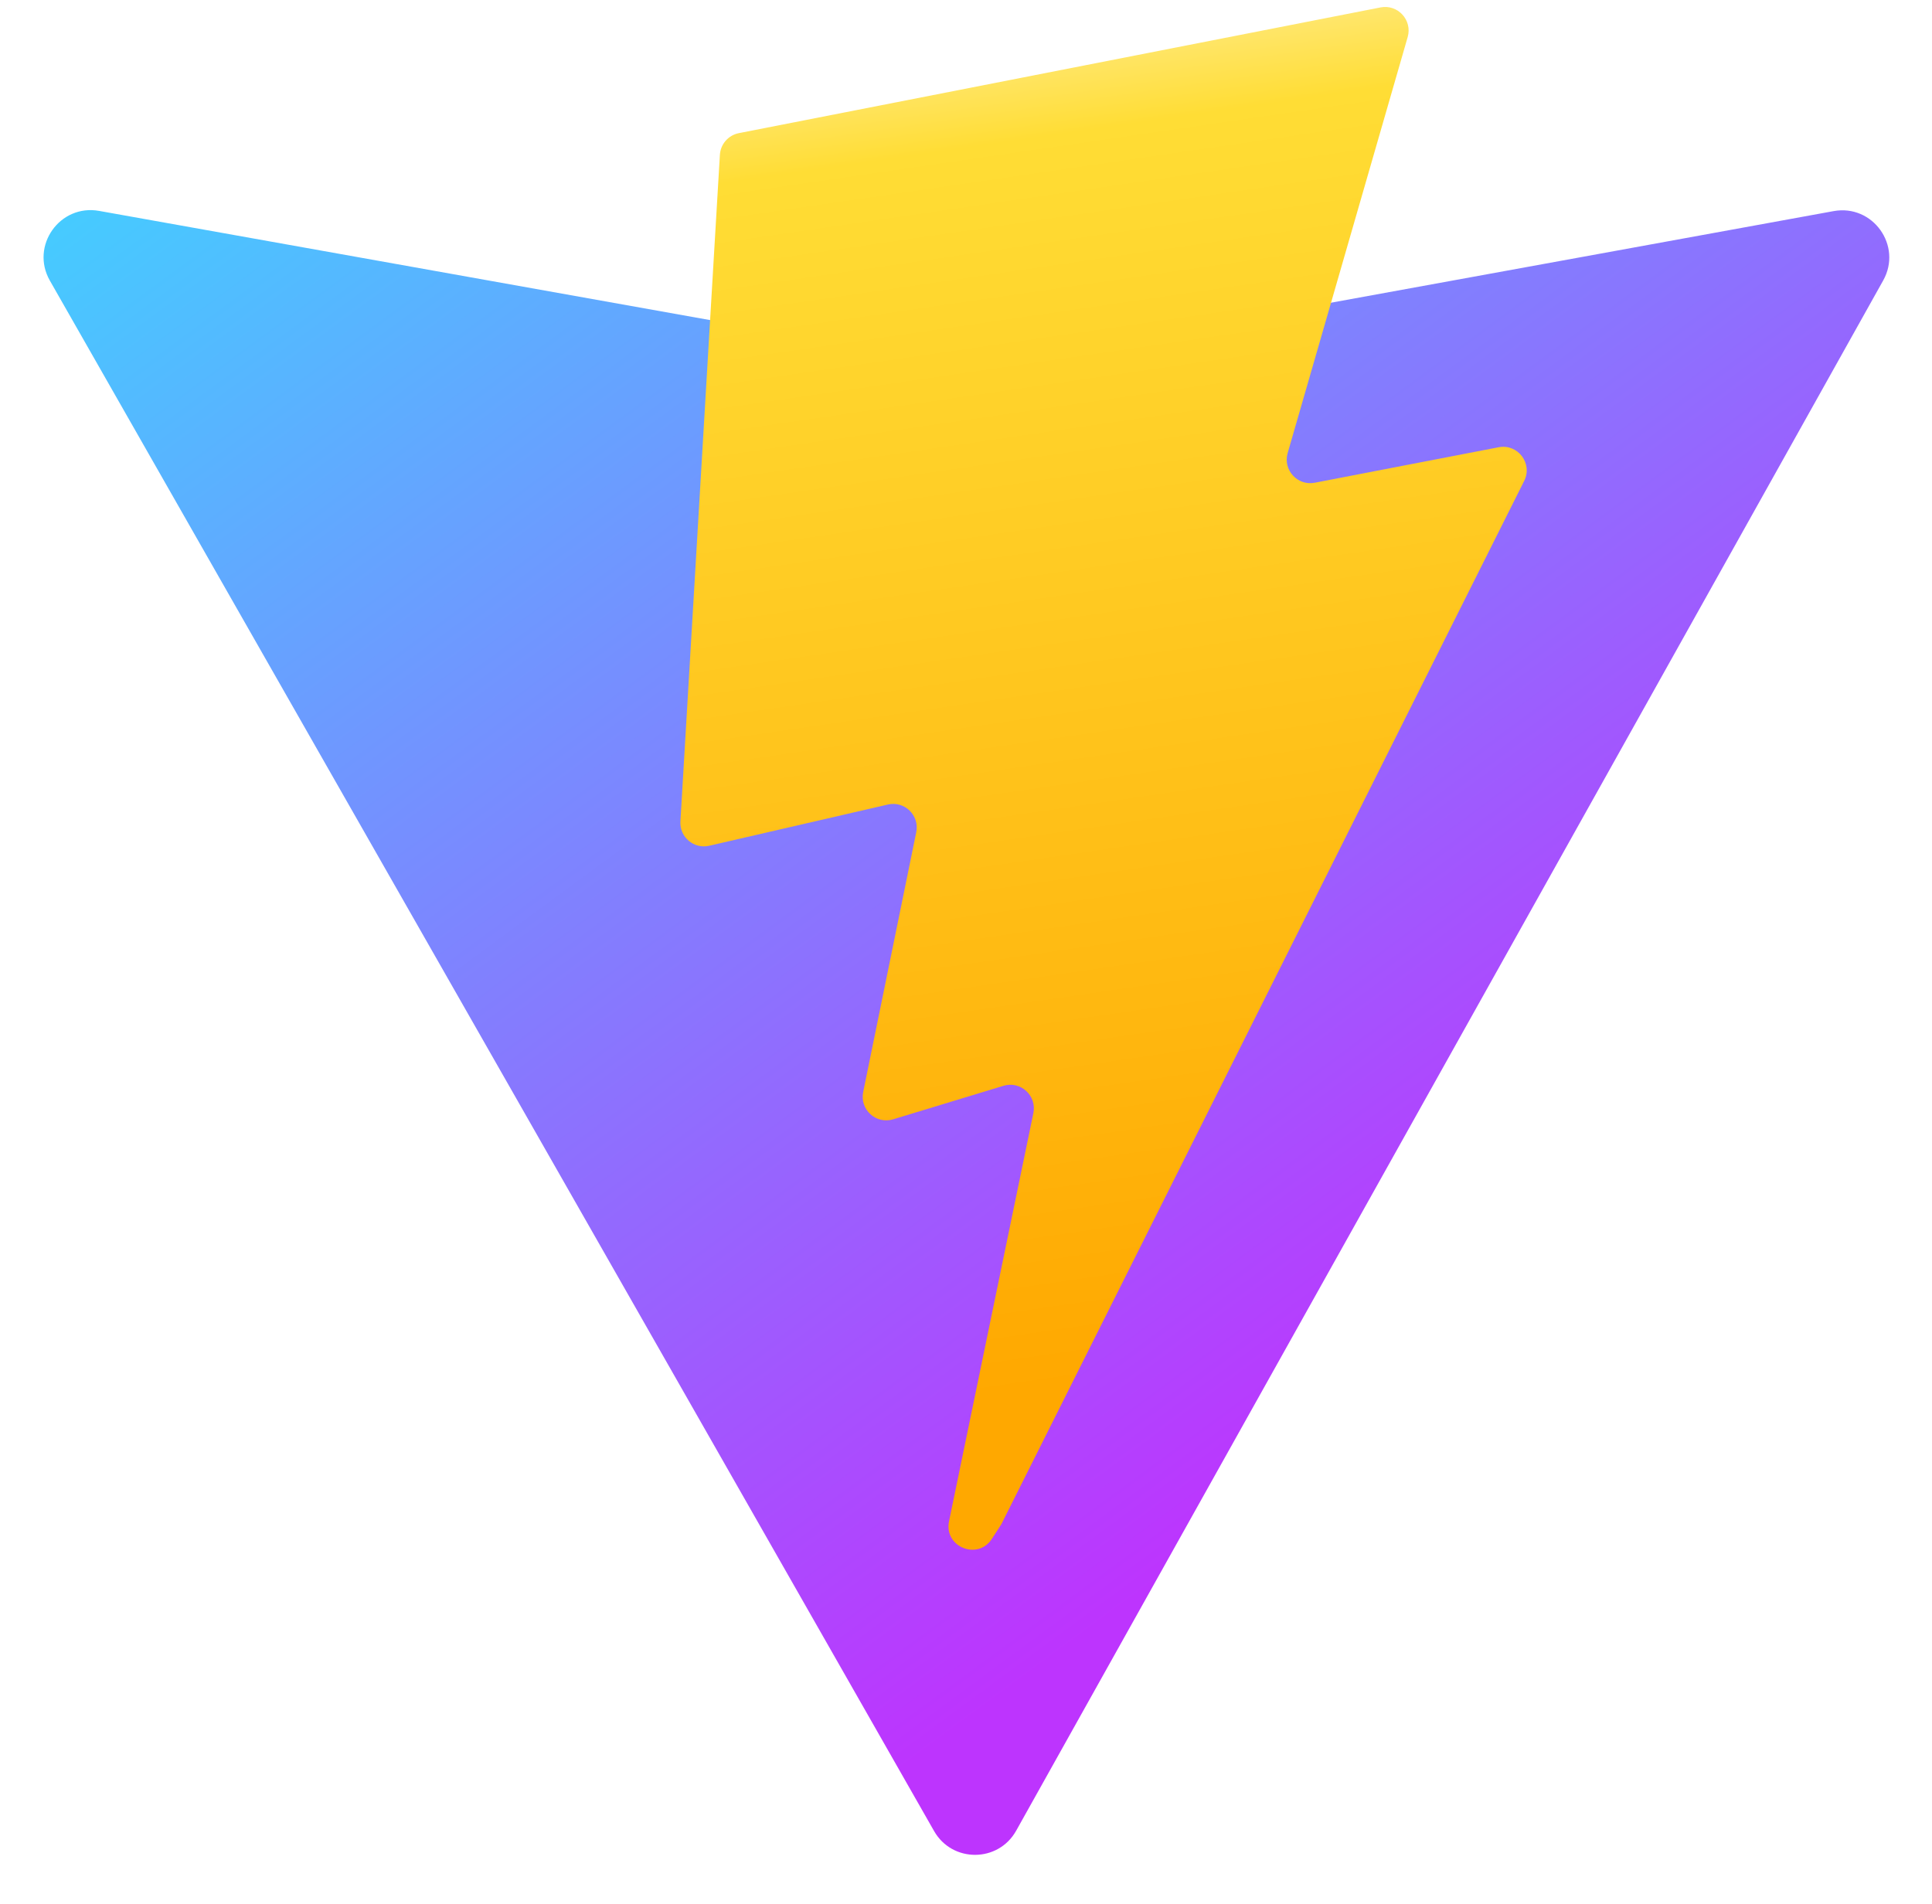
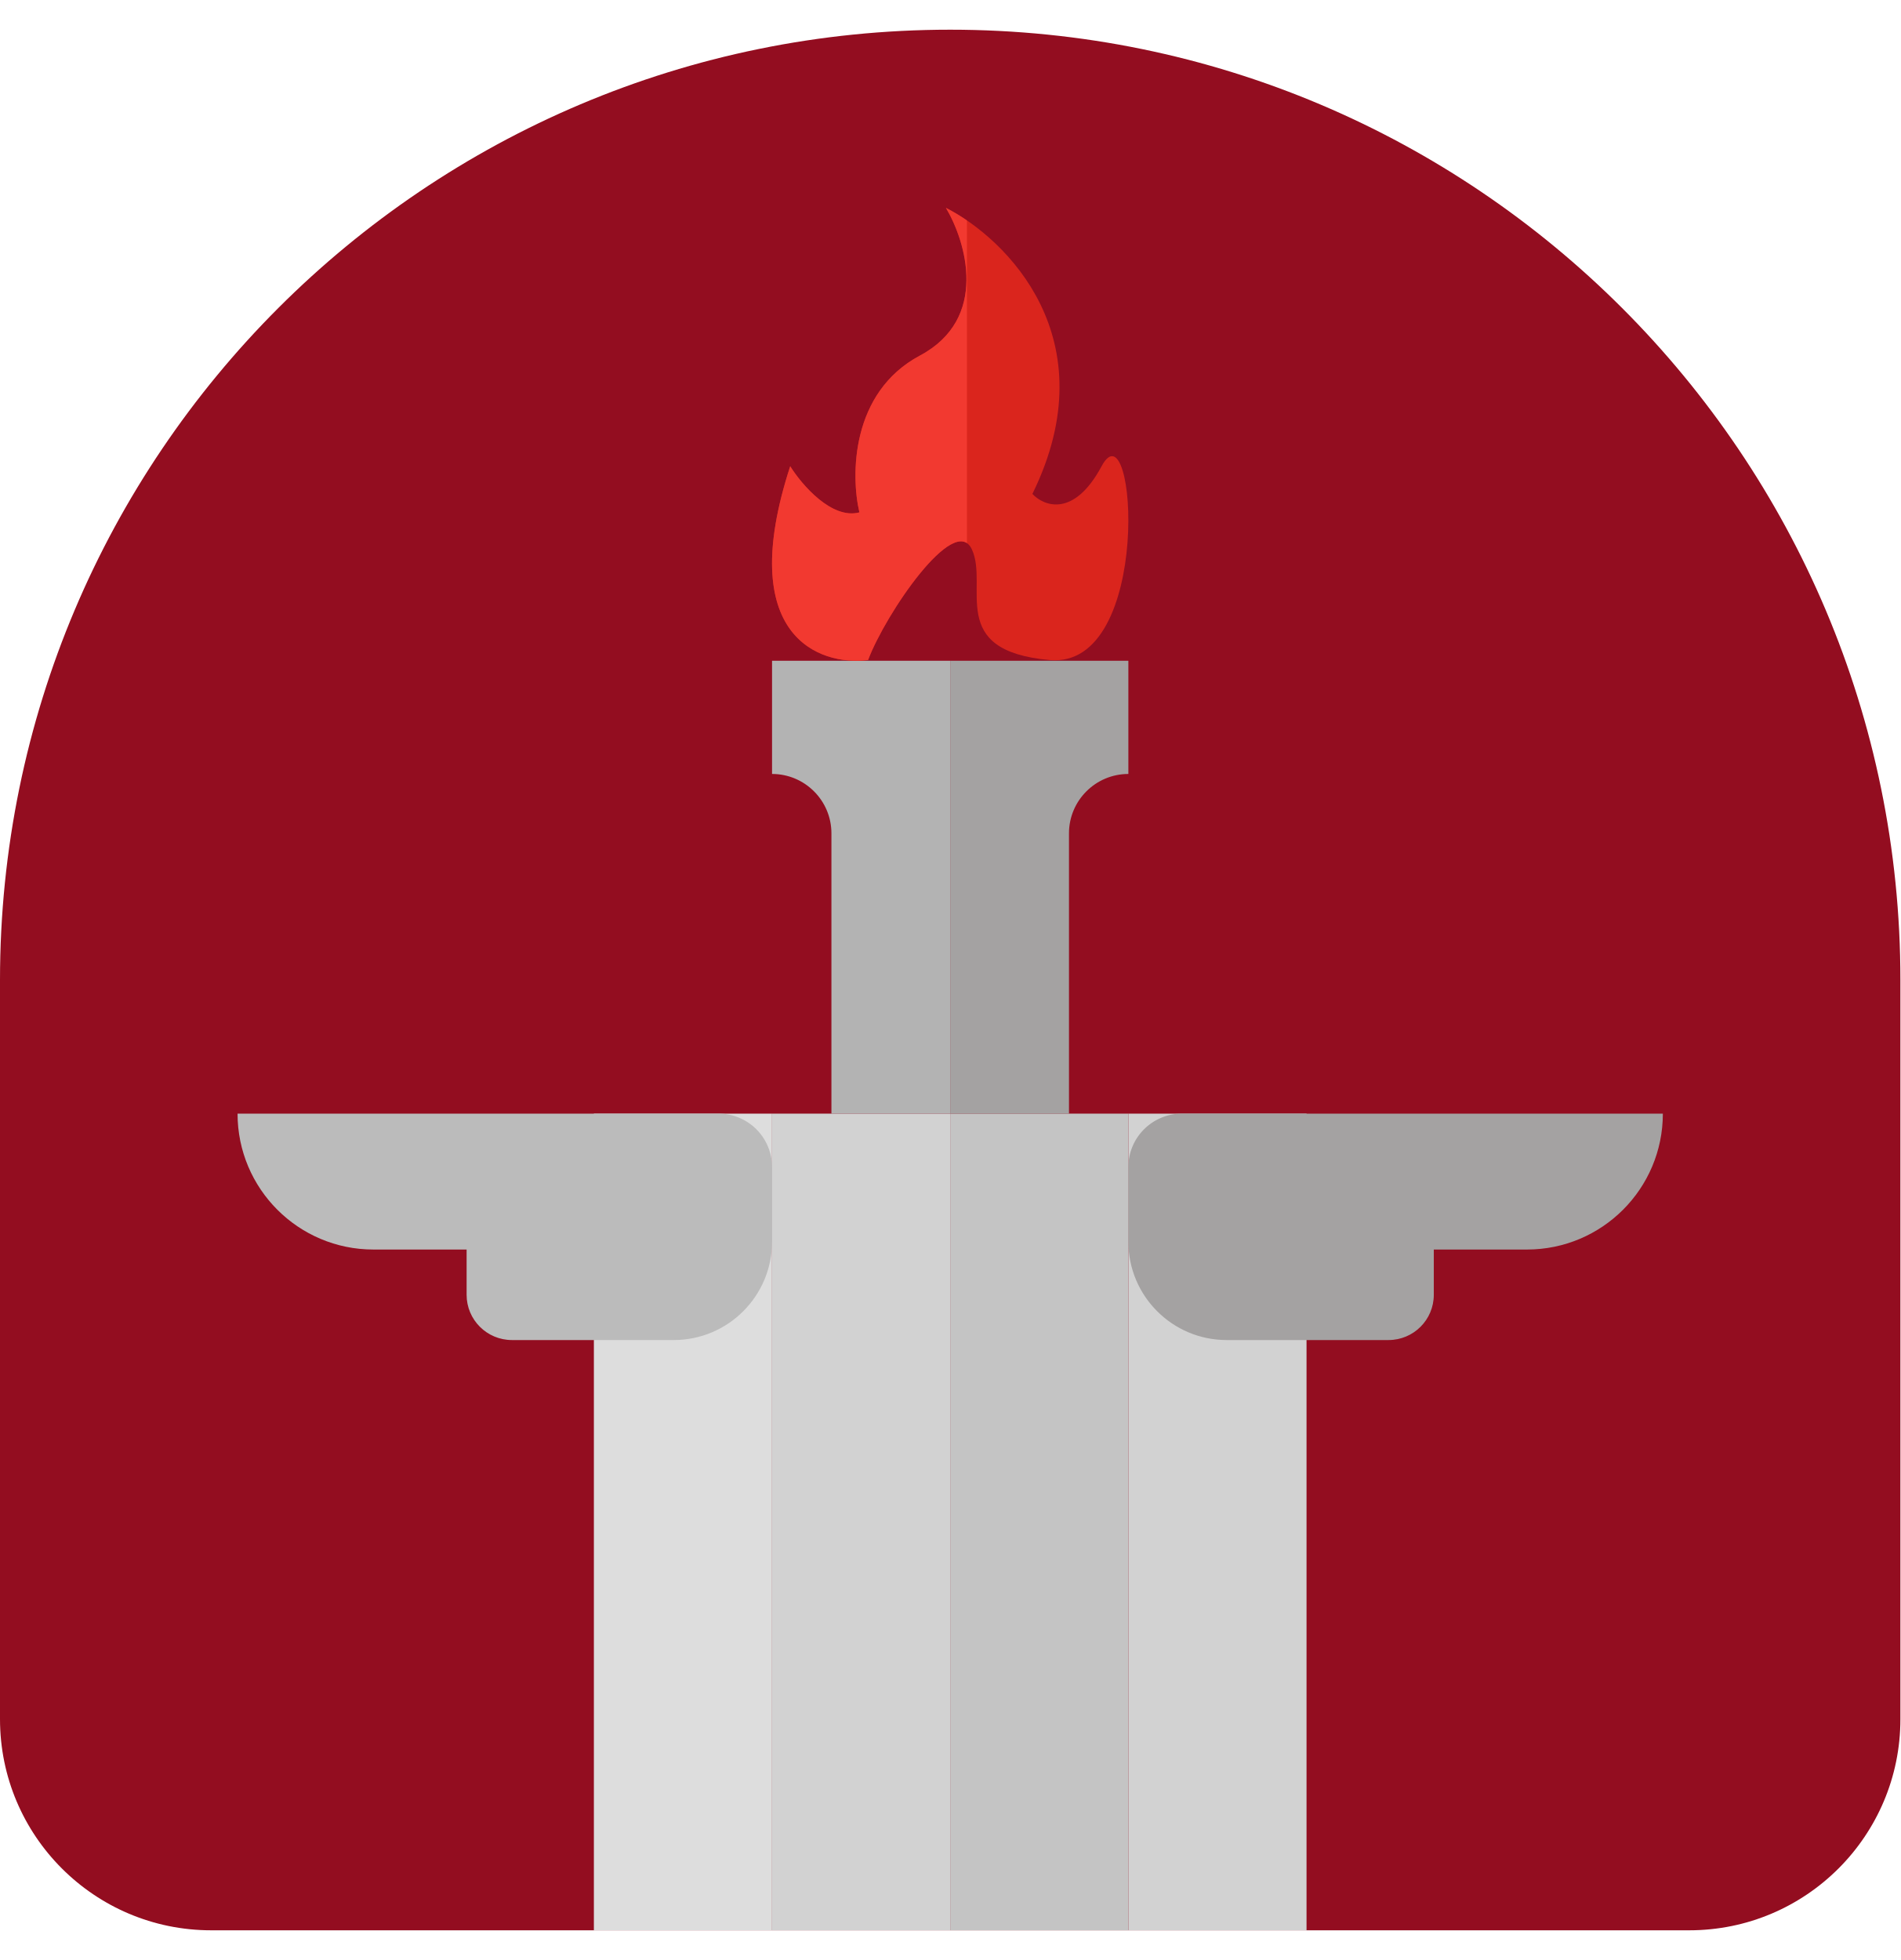
- <svg xmlns="http://www.w3.org/2000/svg" width="410" height="404" viewBox="0 0 410 404" fill="none">
-   <path d="M399.641 59.525L215.643 388.545C211.844 395.338 202.084 395.378 198.228 388.618L10.582 59.556C6.381 52.19 12.68 43.267 21.028 44.759L205.223 77.682C206.398 77.892 207.601 77.89 208.776 77.676L389.119 44.806C397.439 43.289 403.768 52.143 399.641 59.525Z" fill="url(#paint0_linear)" />
-   <path d="M292.965 1.574L156.801 28.255C154.563 28.694 152.906 30.59 152.771 32.866L144.395 174.33C144.198 177.662 147.258 180.248 150.51 179.498L188.42 170.749C191.967 169.931 195.172 173.055 194.443 176.622L183.18 231.775C182.422 235.487 185.907 238.661 189.532 237.56L212.947 230.446C216.577 229.344 220.065 232.527 219.297 236.242L201.398 322.875C200.278 328.294 207.486 331.249 210.492 326.603L212.5 323.5L323.454 102.072C325.312 98.365 322.108 94.137 318.036 94.923L279.014 102.454C275.347 103.161 272.227 99.746 273.262 96.158L298.731 7.867C299.767 4.273 296.636 0.855 292.965 1.574Z" fill="url(#paint1_linear)" />
-   <defs>
-     <linearGradient id="paint0_linear" x1="6" y1="33" x2="235" y2="344" gradientUnits="userSpaceOnUse">
-       <stop stop-color="#41D1FF" />
-       <stop offset="1" stop-color="#BD34FE" />
-     </linearGradient>
-     <linearGradient id="paint1_linear" x1="194.651" y1="8.818" x2="236.076" y2="292.989" gradientUnits="userSpaceOnUse">
-       <stop stop-color="#FFEA83" />
-       <stop offset="0.083" stop-color="#FFDD35" />
-       <stop offset="1" stop-color="#FFA800" />
-     </linearGradient>
-   </defs>
+ <svg xmlns="http://www.w3.org/2000/svg" width="32" height="33" viewBox="0 0 32 33" fill="none">
+   <path d="M0 16.5C0 7.663 7.163 0.5 16 0.5C24.837 0.5 32 7.663 32 16.5V28.944C32 30.908 30.408 32.5 28.444 32.5H3.556C1.592 32.5 0 30.908 0 28.944V16.5Z" fill="#930D20" />
+   <mask id="mask0_149_1088" style="mask-type:alpha" maskUnits="userSpaceOnUse" x="0" y="0" width="32" height="33">
+     <path d="M0 16.5C0 7.663 7.163 0.5 16 0.5C24.837 0.5 32 7.663 32 16.5V32.5H0V16.5Z" fill="#930D20" />
+   </mask>
+   <g mask="url(#mask0_149_1088)">
+     <path d="M10 18.75H13V64.5H10V18.75Z" fill="#DDDDDD" />
+     <path d="M22 18.75H19V64.5H22V18.75Z" fill="#D2D2D2" />
+     <path d="M13 18.75H16V64.5H13V18.75Z" fill="#D2D2D2" />
+     <path d="M19 18.75H16V64.5H19V18.75Z" fill="#C4C4C4" />
+     <path d="M13 11.125H16V18.75H14V14.031C14 13.479 13.552 13.031 13 13.031L13 11.125Z" fill="#B3B3B3" />
+     <path d="M19 11.125H16V18.75H18V14.031C18 13.479 18.448 13.031 19 13.031L19 11.125Z" fill="#A4A2A2" />
+     <path d="M4 18.75H12.1C12.597 18.75 13 19.153 13 19.65V20.906C13 21.821 12.258 22.562 11.344 22.562H8.62C8.199 22.562 7.857 22.221 7.857 21.8V21.038H6.287C5.024 21.038 4 20.013 4 18.75Z" fill="#BBBBBB" />
+     <path d="M28 18.75H19.9C19.403 18.75 19 19.153 19 19.65V20.906C19 21.821 19.741 22.562 20.656 22.562H23.38C23.802 22.562 24.143 22.221 24.143 21.8V21.038H25.712C26.976 21.038 28 20.013 28 18.75Z" fill="#A4A2A2" />
+     <path d="M13.306 7.85C12.374 10.709 13.791 11.216 14.617 11.113C14.908 10.336 16.073 8.627 16.364 9.248C16.656 9.87 15.928 10.957 17.675 11.113C19.423 11.268 19.131 6.763 18.549 7.85C18.083 8.72 17.578 8.523 17.384 8.316C18.666 5.706 16.947 4.018 15.928 3.5C16.267 4.07 16.656 5.364 15.491 5.986C14.325 6.607 14.325 8.005 14.471 8.627C14.005 8.751 13.5 8.161 13.306 7.85Z" fill="#DA251D" />
+     <mask id="mask1_149_1088" style="mask-type:alpha" maskUnits="userSpaceOnUse" x="13" y="3" width="6" height="9">
+       <path d="M13.306 7.85C12.374 10.709 13.791 11.216 14.617 11.113C14.908 10.336 16.073 8.627 16.364 9.248C16.656 9.87 15.928 10.957 17.675 11.113C19.423 11.268 19.131 6.763 18.549 7.85C18.083 8.72 17.578 8.523 17.384 8.316C18.666 5.706 16.947 4.018 15.928 3.5C16.267 4.07 16.656 5.364 15.491 5.986C14.325 6.607 14.325 8.005 14.471 8.627C14.005 8.751 13.5 8.161 13.306 7.85Z" fill="#DA251D" />
+     </mask>
+     <g mask="url(#mask1_149_1088)">
+       <rect x="11.769" y="2.327" width="4.513" height="8.798" fill="#F23930" />
+     </g>
+   </g>
</svg>
